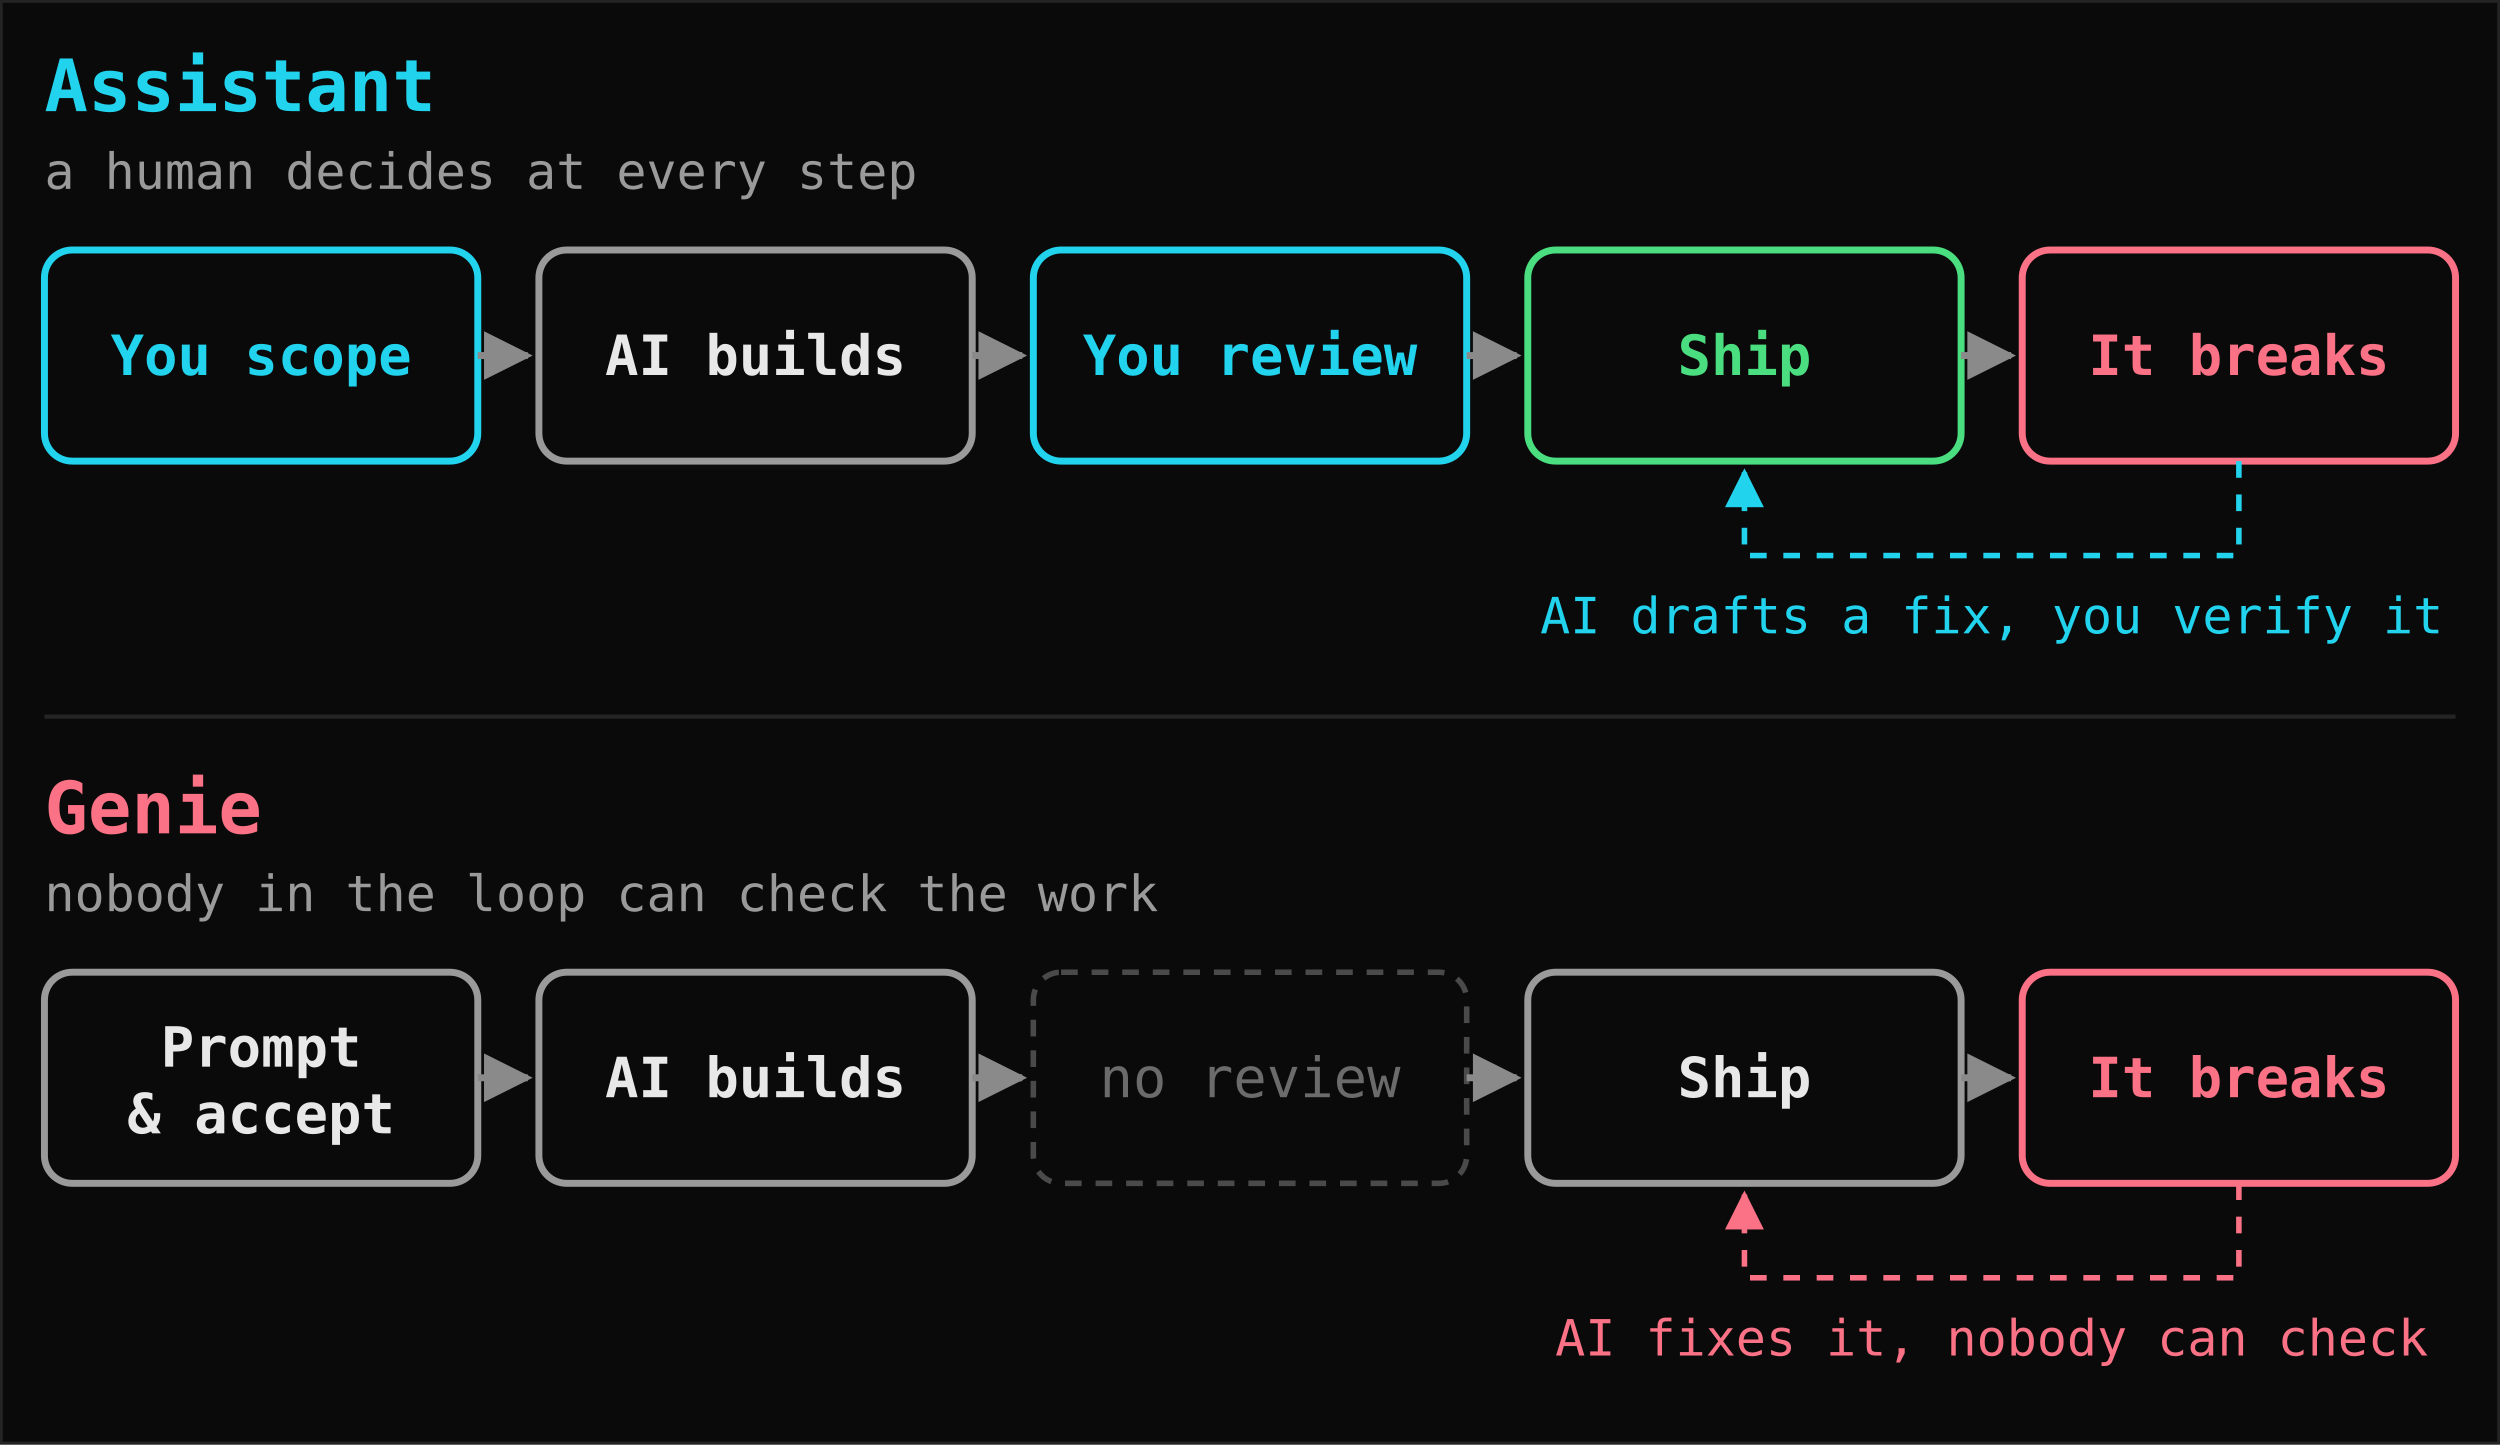
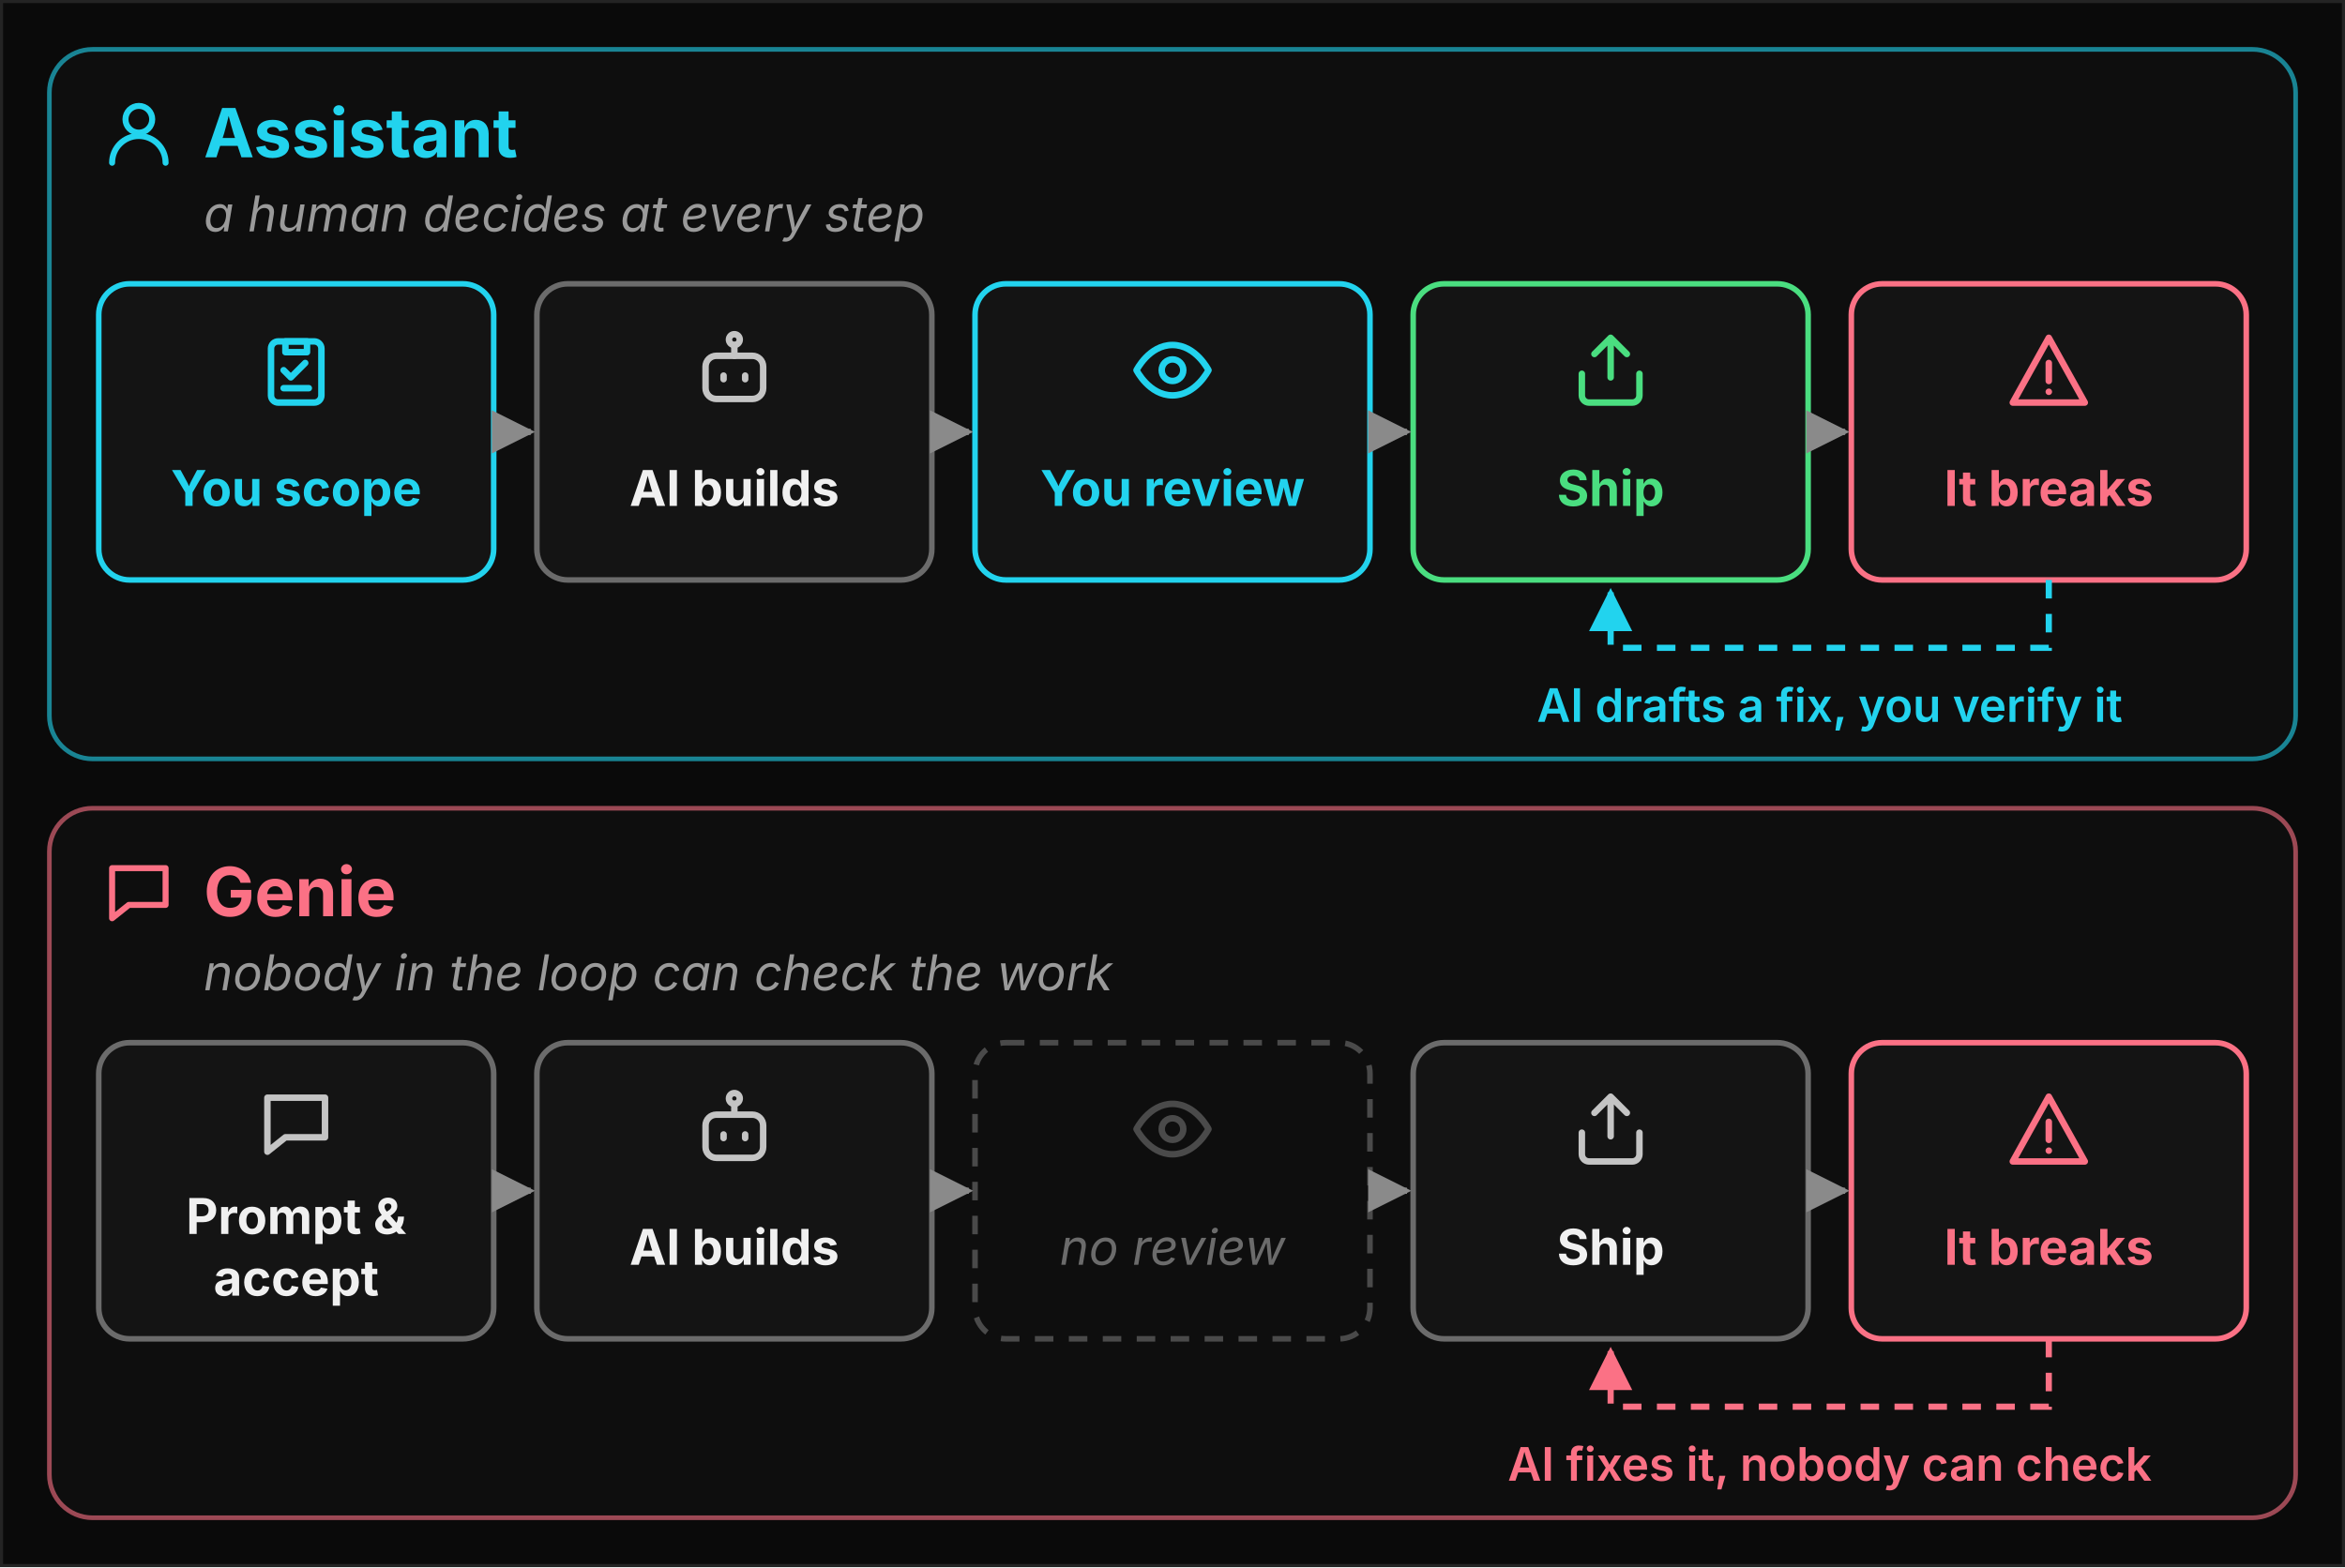
- <svg xmlns="http://www.w3.org/2000/svg" viewBox="0 0 900 520" width="900" height="520" font-family="ui-monospace, SFMono-Regular, Menlo, Consolas, monospace">
+ <svg xmlns="http://www.w3.org/2000/svg" viewBox="0 0 760 508" width="760" height="508" font-family="Inter, -apple-system, 'Segoe UI', Helvetica, Arial, sans-serif">
  <defs>
    <marker id="arrow" viewBox="0 0 10 10" refX="9" refY="5" markerWidth="7" markerHeight="7" orient="auto-start-reverse">
      <path d="M0,0 L10,5 L0,10 z" fill="#8a8a8a" />
    </marker>
    <marker id="arrow-cyan" viewBox="0 0 10 10" refX="9" refY="5" markerWidth="7" markerHeight="7" orient="auto-start-reverse">
      <path d="M0,0 L10,5 L0,10 z" fill="#22d3ee" />
    </marker>
    <marker id="arrow-rose" viewBox="0 0 10 10" refX="9" refY="5" markerWidth="7" markerHeight="7" orient="auto-start-reverse">
      <path d="M0,0 L10,5 L0,10 z" fill="#fb7185" />
    </marker>
+     <symbol id="i-scope" viewBox="0 0 24 24">
+       <g fill="none" stroke="currentColor" stroke-width="1.8" stroke-linecap="round" stroke-linejoin="round">
+         <rect x="5" y="4" width="14" height="17" rx="2" />
+         <path d="M9 4h6v3H9z" />
+         <path d="M8.5 12l2 2 4-4" />
+         <path d="M8.5 17h7" />
+       </g>
+     </symbol>
+     <symbol id="i-robot" viewBox="0 0 24 24">
+       <g fill="none" stroke="currentColor" stroke-width="1.8" stroke-linecap="round" stroke-linejoin="round">
+         <rect x="4" y="8" width="16" height="12" rx="3" />
+         <path d="M12 8V5" />
+         <circle cx="12" cy="3.5" r="1.5" />
+         <path d="M9 13.5v1M15 13.5v1" />
+       </g>
+     </symbol>
+     <symbol id="i-eye" viewBox="0 0 24 24">
+       <g fill="none" stroke="currentColor" stroke-width="1.8" stroke-linecap="round" stroke-linejoin="round">
+         <path d="M2 12s3.5-7 10-7 10 7 10 7-3.5 7-10 7S2 12 2 12z" />
+         <circle cx="12" cy="12" r="3" />
+       </g>
+     </symbol>
+     <symbol id="i-ship" viewBox="0 0 24 24">
+       <g fill="none" stroke="currentColor" stroke-width="1.8" stroke-linecap="round" stroke-linejoin="round">
+         <path d="M12 3v11M7.5 7.5L12 3l4.5 4.5" />
+         <path d="M4 13v6a2 2 0 0 0 2 2h12a2 2 0 0 0 2-2v-6" />
+       </g>
+     </symbol>
+     <symbol id="i-alert" viewBox="0 0 24 24">
+       <g fill="none" stroke="currentColor" stroke-width="1.8" stroke-linecap="round" stroke-linejoin="round">
+         <path d="M12 3L2 21h20z" />
+         <path d="M12 10v5M12 18h.01" />
+       </g>
+     </symbol>
+     <symbol id="i-chat" viewBox="0 0 24 24">
+       <g fill="none" stroke="currentColor" stroke-width="1.8" stroke-linecap="round" stroke-linejoin="round">
+         <path d="M4 5h16v11H9l-5 4z" />
+       </g>
+     </symbol>
+     <symbol id="i-person" viewBox="0 0 24 24">
+       <g fill="none" stroke="currentColor" stroke-width="1.8" stroke-linecap="round" stroke-linejoin="round">
+         <circle cx="12" cy="8" r="4" />
+         <path d="M4 21a8 8 0 0 1 16 0" />
+       </g>
+     </symbol>
  </defs>
-   <rect width="900" height="520" fill="#0a0a0a" />
-   <rect x="0.5" y="0.5" width="899" height="519" fill="none" stroke="#242424" />
-   <text x="16" y="40" font-size="26" font-weight="700" fill="#22d3ee">Assistant</text>
-   <text x="16" y="68" font-size="18" fill="#9a9a9a">a human decides at every step</text>
-   <g fill="none" stroke-width="2.5">
-     <rect x="16" y="90" width="156" height="76" rx="10" stroke="#22d3ee" />
-     <rect x="194" y="90" width="156" height="76" rx="10" stroke="#9a9a9a" />
-     <rect x="372" y="90" width="156" height="76" rx="10" stroke="#22d3ee" />
-     <rect x="550" y="90" width="156" height="76" rx="10" stroke="#4ade80" />
-     <rect x="728" y="90" width="156" height="76" rx="10" stroke="#fb7185" />
+   <rect width="760" height="508" fill="#0a0a0a" />
+   <rect x="0.5" y="0.5" width="759" height="507" fill="none" stroke="#242424" />
+   <rect x="16" y="16" width="728" height="230" rx="14" fill="#0e0e0e" stroke="#22d3ee" stroke-opacity="0.6" stroke-width="1.5" />
+   <use href="#i-person" x="32" y="30" width="26" height="26" color="#22d3ee" />
+   <text x="66" y="51" font-size="22" font-weight="700" fill="#22d3ee">Assistant</text>
+   <text x="66" y="75" font-size="16" font-style="italic" fill="#9a9a9a">a human decides at every step</text>
+   <g fill="#141414" stroke-width="1.8">
+     <rect x="32" y="92" width="128" height="96" rx="10" stroke="#22d3ee" />
+     <rect x="174" y="92" width="128" height="96" rx="10" stroke="#6b6b6b" />
+     <rect x="316" y="92" width="128" height="96" rx="10" stroke="#22d3ee" />
+     <rect x="458" y="92" width="128" height="96" rx="10" stroke="#4ade80" />
+     <rect x="600" y="92" width="128" height="96" rx="10" stroke="#fb7185" />
  </g>
-   <g text-anchor="middle" font-size="20" font-weight="700">
-     <text x="94" y="135" fill="#22d3ee">You scope</text>
-     <text x="272" y="135" fill="#e8e8e8">AI builds</text>
-     <text x="450" y="135" fill="#22d3ee">You review</text>
-     <text x="628" y="135" fill="#4ade80">Ship</text>
-     <text x="806" y="135" fill="#fb7185">It breaks</text>
+   <use href="#i-scope" x="82" y="106" width="28" height="28" color="#22d3ee" />
+   <use href="#i-robot" x="224" y="106" width="28" height="28" color="#c4c4c4" />
+   <use href="#i-eye" x="366" y="106" width="28" height="28" color="#22d3ee" />
+   <use href="#i-ship" x="508" y="106" width="28" height="28" color="#4ade80" />
+   <use href="#i-alert" x="650" y="106" width="28" height="28" color="#fb7185" />
+   <g font-size="16" font-weight="700" text-anchor="middle">
+     <text x="96" y="164" fill="#22d3ee">You scope</text>
+     <text x="238" y="164" fill="#f0f0f0">AI builds</text>
+     <text x="380" y="164" fill="#22d3ee">You review</text>
+     <text x="522" y="164" fill="#4ade80">Ship</text>
+     <text x="664" y="164" fill="#fb7185">It breaks</text>
  </g>
-   <g stroke="#8a8a8a" stroke-width="2.5">
-     <line x1="172" y1="128" x2="190" y2="128" marker-end="url(#arrow)" />
-     <line x1="350" y1="128" x2="368" y2="128" marker-end="url(#arrow)" />
-     <line x1="528" y1="128" x2="546" y2="128" marker-end="url(#arrow)" />
-     <line x1="706" y1="128" x2="724" y2="128" marker-end="url(#arrow)" />
+   <g stroke="#8a8a8a" stroke-width="2">
+     <line x1="161" y1="140" x2="172" y2="140" marker-end="url(#arrow)" />
+     <line x1="303" y1="140" x2="314" y2="140" marker-end="url(#arrow)" />
+     <line x1="445" y1="140" x2="456" y2="140" marker-end="url(#arrow)" />
+     <line x1="587" y1="140" x2="598" y2="140" marker-end="url(#arrow)" />
  </g>
-   <polyline points="806,166 806,200 628,200 628,170" fill="none" stroke="#22d3ee" stroke-width="2" stroke-dasharray="6 6" marker-end="url(#arrow-cyan)" />
-   <text x="717" y="228" font-size="18" fill="#22d3ee" text-anchor="middle">AI drafts a fix, you verify it</text>
-   <line x1="16" y1="258" x2="884" y2="258" stroke="#242424" stroke-width="1.5" />
-   <text x="16" y="300" font-size="26" font-weight="700" fill="#fb7185">Genie</text>
-   <text x="16" y="328" font-size="18" fill="#9a9a9a">nobody in the loop can check the work</text>
-   <g fill="none" stroke-width="2.5">
-     <rect x="16" y="350" width="156" height="76" rx="10" stroke="#9a9a9a" />
-     <rect x="194" y="350" width="156" height="76" rx="10" stroke="#9a9a9a" />
-     <rect x="372" y="350" width="156" height="76" rx="10" stroke="#4a4a4a" stroke-width="2" stroke-dasharray="6 5" />
-     <rect x="550" y="350" width="156" height="76" rx="10" stroke="#9a9a9a" />
-     <rect x="728" y="350" width="156" height="76" rx="10" stroke="#fb7185" />
+   <polyline points="664,188 664,210 522,210 522,192" fill="none" stroke="#22d3ee" stroke-width="2" stroke-dasharray="6 5" marker-end="url(#arrow-cyan)" />
+   <text x="593" y="234" font-size="15" font-weight="600" fill="#22d3ee" text-anchor="middle">AI drafts a fix, you verify it</text>
+   <rect x="16" y="262" width="728" height="230" rx="14" fill="#0e0e0e" stroke="#fb7185" stroke-opacity="0.6" stroke-width="1.5" />
+   <use href="#i-chat" x="32" y="276" width="26" height="26" color="#fb7185" />
+   <text x="66" y="297" font-size="22" font-weight="700" fill="#fb7185">Genie</text>
+   <text x="66" y="321" font-size="16" font-style="italic" fill="#9a9a9a">nobody in the loop can check the work</text>
+   <g fill="#141414" stroke-width="1.8">
+     <rect x="32" y="338" width="128" height="96" rx="10" stroke="#6b6b6b" />
+     <rect x="174" y="338" width="128" height="96" rx="10" stroke="#6b6b6b" />
+     <rect x="458" y="338" width="128" height="96" rx="10" stroke="#6b6b6b" />
+     <rect x="600" y="338" width="128" height="96" rx="10" stroke="#fb7185" />
  </g>
-   <g text-anchor="middle" font-size="20" font-weight="700">
-     <text x="94" y="384" fill="#e8e8e8">Prompt</text>
-     <text x="94" y="408" fill="#e8e8e8">&amp; accept</text>
-     <text x="272" y="395" fill="#e8e8e8">AI builds</text>
-     <text x="450" y="395" fill="#6b6b6b" font-weight="400">no review</text>
-     <text x="628" y="395" fill="#e8e8e8">Ship</text>
-     <text x="806" y="395" fill="#fb7185">It breaks</text>
+   <rect x="316" y="338" width="128" height="96" rx="10" fill="none" stroke="#4a4a4a" stroke-width="1.8" stroke-dasharray="6 5" />
+   <use href="#i-chat" x="82" y="350" width="28" height="28" color="#c4c4c4" />
+   <use href="#i-robot" x="224" y="352" width="28" height="28" color="#c4c4c4" />
+   <use href="#i-eye" x="366" y="352" width="28" height="28" color="#4a4a4a" />
+   <use href="#i-ship" x="508" y="352" width="28" height="28" color="#c4c4c4" />
+   <use href="#i-alert" x="650" y="352" width="28" height="28" color="#fb7185" />
+   <g font-size="16" font-weight="700" text-anchor="middle">
+     <text x="96" y="400" fill="#f0f0f0">Prompt &amp;</text>
+     <text x="96" y="420" fill="#f0f0f0">accept</text>
+     <text x="238" y="410" fill="#f0f0f0">AI builds</text>
+     <text x="380" y="410" fill="#6b6b6b" font-weight="400" font-style="italic">no review</text>
+     <text x="522" y="410" fill="#f0f0f0">Ship</text>
+     <text x="664" y="410" fill="#fb7185">It breaks</text>
  </g>
-   <g stroke="#8a8a8a" stroke-width="2.5">
-     <line x1="172" y1="388" x2="190" y2="388" marker-end="url(#arrow)" />
-     <line x1="350" y1="388" x2="368" y2="388" marker-end="url(#arrow)" />
-     <line x1="528" y1="388" x2="546" y2="388" marker-end="url(#arrow)" />
-     <line x1="706" y1="388" x2="724" y2="388" marker-end="url(#arrow)" />
+   <g stroke="#8a8a8a" stroke-width="2">
+     <line x1="161" y1="386" x2="172" y2="386" marker-end="url(#arrow)" />
+     <line x1="303" y1="386" x2="314" y2="386" marker-end="url(#arrow)" />
+     <line x1="445" y1="386" x2="456" y2="386" marker-end="url(#arrow)" />
+     <line x1="587" y1="386" x2="598" y2="386" marker-end="url(#arrow)" />
  </g>
-   <polyline points="806,426 806,460 628,460 628,430" fill="none" stroke="#fb7185" stroke-width="2" stroke-dasharray="6 6" marker-end="url(#arrow-rose)" />
-   <text x="717" y="488" font-size="18" fill="#fb7185" text-anchor="middle">AI fixes it, nobody can check</text>
+   <polyline points="664,434 664,456 522,456 522,438" fill="none" stroke="#fb7185" stroke-width="2" stroke-dasharray="6 5" marker-end="url(#arrow-rose)" />
+   <text x="593" y="480" font-size="15" font-weight="600" fill="#fb7185" text-anchor="middle">AI fixes it, nobody can check</text>
</svg>
